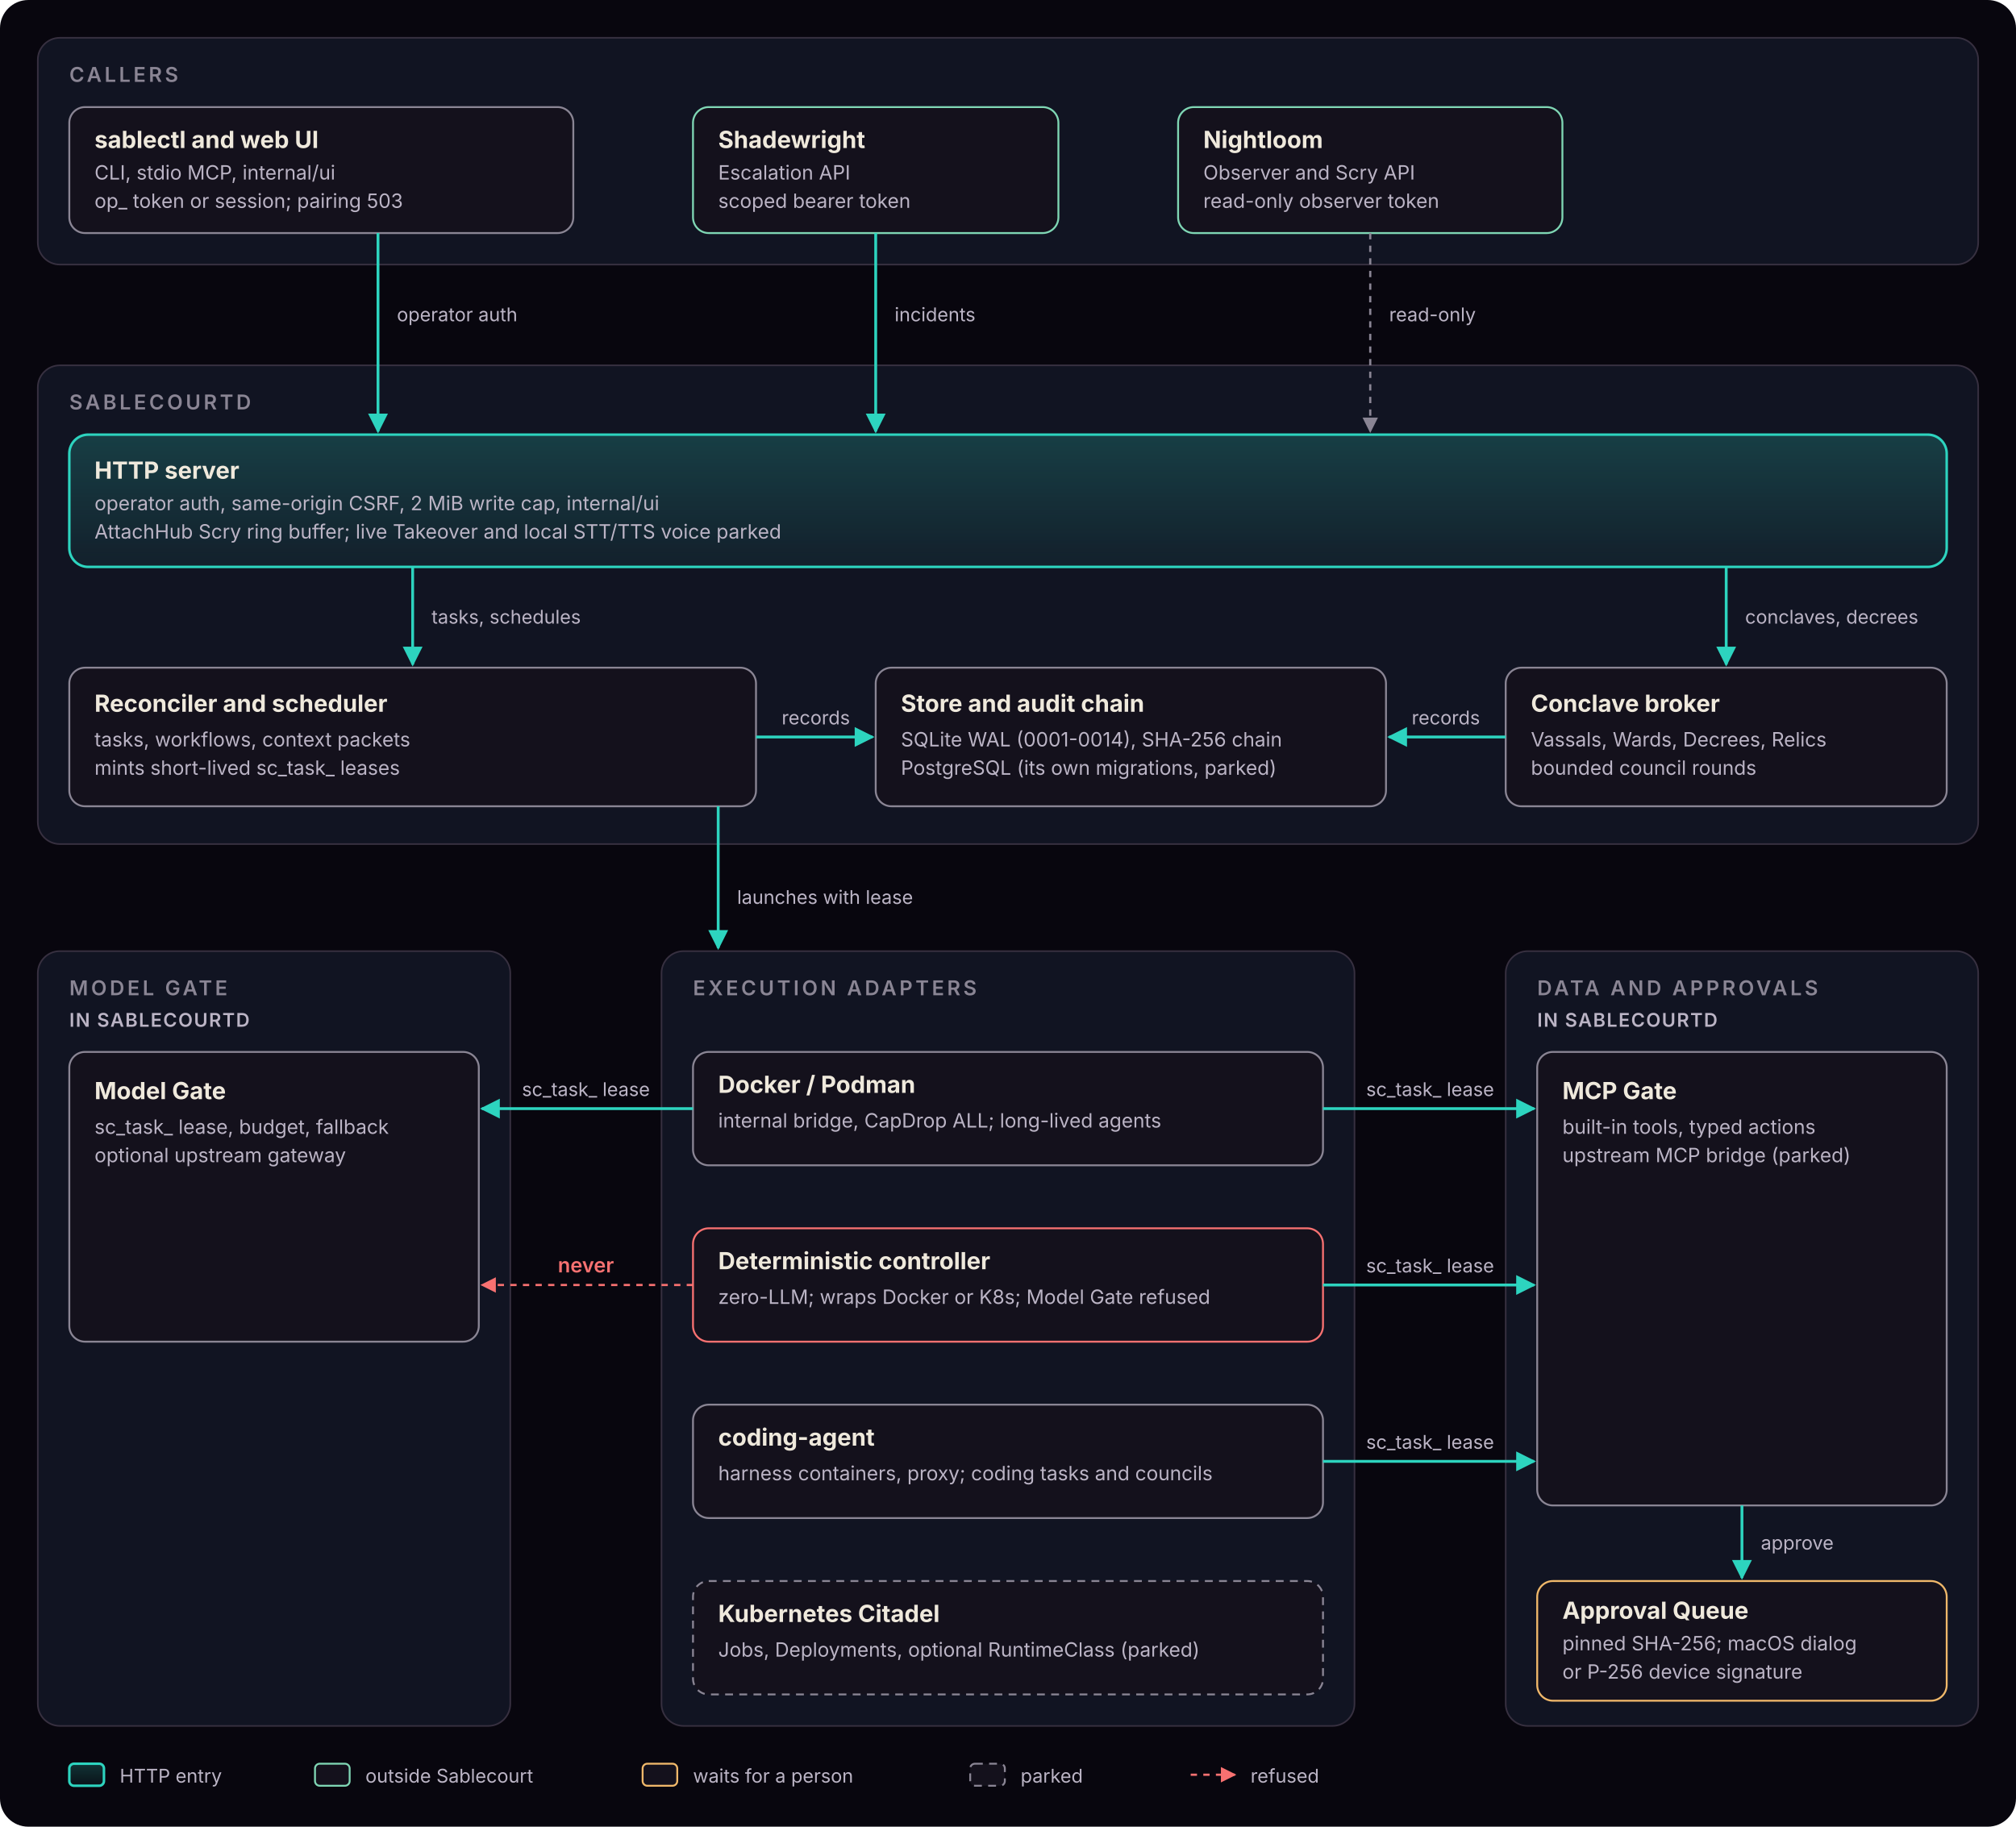
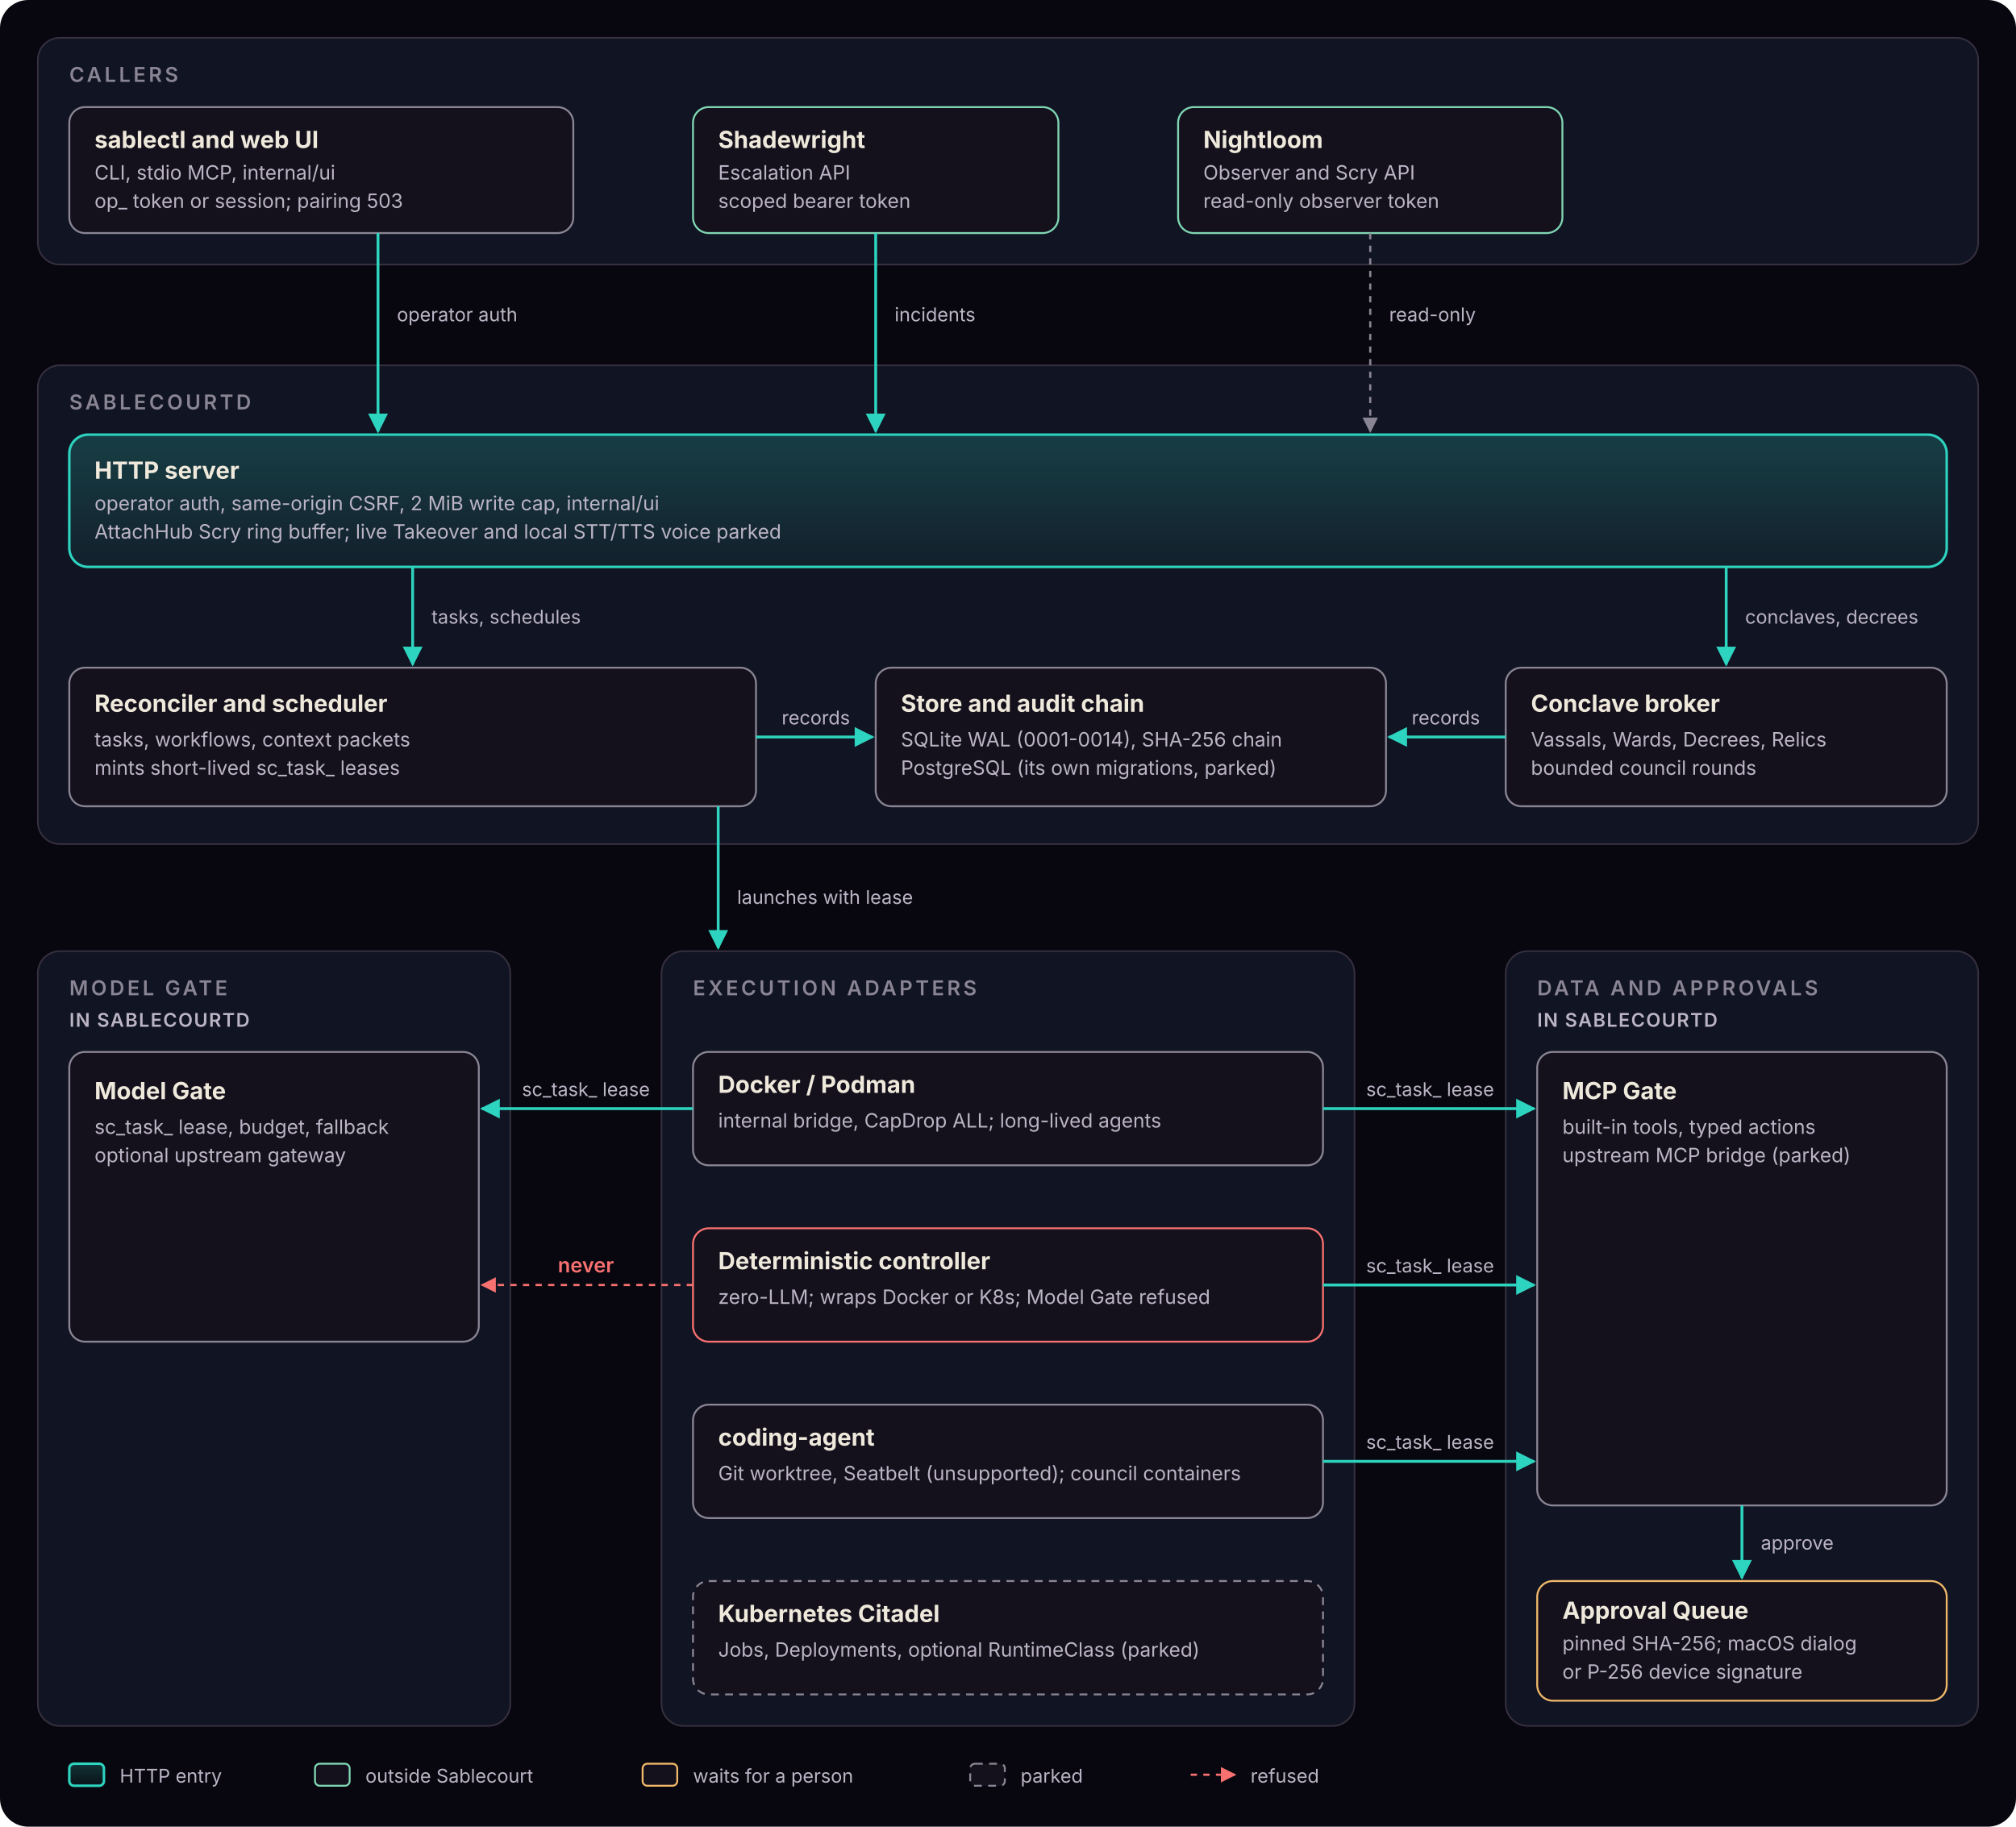
<svg xmlns="http://www.w3.org/2000/svg" viewBox="0 0 1280 1160" role="img" aria-labelledby="t d" data-diagram="components" font-family="system-ui, -apple-system, BlinkMacSystemFont, 'Segoe UI', sans-serif">
  <defs>
    <marker id="a" viewBox="0 0 10 10" refX="9" refY="5" markerWidth="7" markerHeight="7" orient="auto-start-reverse">
      <path d="M0 0 10 5 0 10z" fill="#2dd4bf" />
    </marker>
    <marker id="m" viewBox="0 0 10 10" refX="9" refY="5" markerWidth="7" markerHeight="7" orient="auto-start-reverse">
      <path d="M0 0 10 5 0 10z" fill="#8a8594" />
    </marker>
    <marker id="x" viewBox="0 0 10 10" refX="9" refY="5" markerWidth="7" markerHeight="7" orient="auto-start-reverse">
      <path d="M0 0 10 5 0 10z" fill="#f87171" />
    </marker>
    <linearGradient id="glow" x1="0" y1="0" x2="0" y2="1">
      <stop offset="0" stop-color="#2dd4bf" stop-opacity=".22" />
      <stop offset="1" stop-color="#2dd4bf" stop-opacity=".06" />
    </linearGradient>
    <style>
      .lane{fill:#111422;stroke:#373040}
      .lanet{fill:#8a8594;font-size:13px;font-weight:600;letter-spacing:.14em}
      .box{fill:#14111c;stroke:#8a8594;stroke-width:1.2}
      .key{fill:url(#glow);stroke:#2dd4bf;stroke-width:1.6}
      .ext{fill:#14111c;stroke:#7fd6b4;stroke-width:1.2}
      .plan{fill:#14111c;stroke:#8a8594;stroke-width:1.2;stroke-dasharray:5 4}
      .wait{fill:#14111c;stroke:#f0b86a;stroke-width:1.2}
      .bad{fill:#14111c;stroke:#f87171;stroke-width:1.2}
      .frame{fill:none;stroke:#bbb4c5;stroke-dasharray:5 5;stroke-width:1.2}
      .h{fill:#efe9dc;font-size:15px;font-weight:650}
      .s{fill:#bbb4c5;font-size:12.5px}
      .cap{fill:#8a8594;font-size:12.5px}
      .pn{fill:#8a8594;font-size:12px;font-weight:600;letter-spacing:.06em}
      .n{fill:#2dd4bf;font-size:12px;font-weight:700;letter-spacing:.08em}
      .idt{fill:#bbb4c5;font-size:12px;font-weight:600;letter-spacing:.06em}
      .lbl{fill:#bbb4c5;font-size:12px}
      .no{fill:#f87171;font-size:13px;font-weight:600}
      .f{stroke:#2dd4bf;stroke-width:1.8;fill:none}
      .r{stroke:#8a8594;stroke-width:1.4;fill:none;stroke-dasharray:4 4}
      .deny{stroke:#f87171;stroke-width:1.4;fill:none;stroke-dasharray:4 4}
      .life{stroke:#373040;stroke-width:1.2;fill:none;stroke-dasharray:4 4}
    </style>
  </defs>
  <rect width="1280" height="1160" rx="18" fill="#08060e" />
  <rect class="lane" x="24" y="24" width="1232" height="144" rx="14" />
  <text class="lanet" x="44" y="52">CALLERS</text>
  <rect class="box" x="44" y="68" width="320" height="80" rx="10" />
  <text class="h" x="60" y="94">sablectl and web UI</text>
  <text class="s" x="60" y="114">CLI, stdio MCP, internal/ui</text>
  <text class="s" x="60" y="132">op_ token or session; pairing 503</text>
  <rect class="ext" x="440" y="68" width="232" height="80" rx="10" />
  <text class="h" x="456" y="94">Shadewright</text>
  <text class="s" x="456" y="114">Escalation API</text>
  <text class="s" x="456" y="132">scoped bearer token</text>
  <rect class="ext" x="748" y="68" width="244" height="80" rx="10" />
  <text class="h" x="764" y="94">Nightloom</text>
  <text class="s" x="764" y="114">Observer and Scry API</text>
  <text class="s" x="764" y="132">read-only observer token</text>
  <rect class="lane" x="24" y="232" width="1232" height="304" rx="14" />
  <text class="lanet" x="44" y="260">SABLECOURTD</text>
  <rect class="key" x="44" y="276" width="1192" height="84" rx="12" />
  <text class="h" x="60" y="304">HTTP server</text>
  <text class="s" x="60" y="324">operator auth, same-origin CSRF, 2 MiB write cap, internal/ui</text>
  <text class="s" x="60" y="342">AttachHub Scry ring buffer; live Takeover and local STT/TTS voice parked</text>
  <rect class="box" x="44" y="424" width="436" height="88" rx="10" />
  <text class="h" x="60" y="452">Reconciler and scheduler</text>
  <text class="s" x="60" y="474">tasks, workflows, context packets</text>
  <text class="s" x="60" y="492">mints short-lived sc_task_ leases</text>
  <rect class="box" x="556" y="424" width="324" height="88" rx="10" />
  <text class="h" x="572" y="452">Store and audit chain</text>
  <text class="s" x="572" y="474">SQLite WAL (0001-0014), SHA-256 chain</text>
  <text class="s" x="572" y="492">PostgreSQL (its own migrations, parked)</text>
  <rect class="box" x="956" y="424" width="280" height="88" rx="10" />
  <text class="h" x="972" y="452">Conclave broker</text>
  <text class="s" x="972" y="474">Vassals, Wards, Decrees, Relics</text>
  <text class="s" x="972" y="492">bounded council rounds</text>
  <rect class="lane" x="24" y="604" width="300" height="492" rx="14" />
  <text class="lanet" x="44" y="632">MODEL GATE</text>
  <text class="idt" x="44" y="652">IN SABLECOURTD</text>
  <rect class="box" x="44" y="668" width="260" height="184" rx="10" />
  <text class="h" x="60" y="698">Model Gate</text>
  <text class="s" x="60" y="720">sc_task_ lease, budget, fallback</text>
  <text class="s" x="60" y="738">optional upstream gateway</text>
  <rect class="lane" x="420" y="604" width="440" height="492" rx="14" />
  <text class="lanet" x="440" y="632">EXECUTION ADAPTERS</text>
  <rect class="box" x="440" y="668" width="400" height="72" rx="10" />
  <text class="h" x="456" y="694">Docker / Podman</text>
  <text class="s" x="456" y="716">internal bridge, CapDrop ALL; long-lived agents</text>
  <rect class="bad" x="440" y="780" width="400" height="72" rx="10" />
  <text class="h" x="456" y="806">Deterministic controller</text>
  <text class="s" x="456" y="828">zero-LLM; wraps Docker or K8s; Model Gate refused</text>
  <rect class="box" x="440" y="892" width="400" height="72" rx="10" />
  <text class="h" x="456" y="918">coding-agent</text>
-   <text class="s" x="456" y="940">harness containers, proxy; coding tasks and councils</text>
+   <text class="s" x="456" y="940">Git worktree, Seatbelt (unsupported); council containers</text>
  <rect class="plan" x="440" y="1004" width="400" height="72" rx="10" />
  <text class="h" x="456" y="1030">Kubernetes Citadel</text>
  <text class="s" x="456" y="1052">Jobs, Deployments, optional RuntimeClass (parked)</text>
  <rect class="lane" x="956" y="604" width="300" height="492" rx="14" />
  <text class="lanet" x="976" y="632">DATA AND APPROVALS</text>
  <text class="idt" x="976" y="652">IN SABLECOURTD</text>
  <rect class="box" x="976" y="668" width="260" height="288" rx="10" />
  <text class="h" x="992" y="698">MCP Gate</text>
  <text class="s" x="992" y="720">built-in tools, typed actions</text>
  <text class="s" x="992" y="738">upstream MCP bridge (parked)</text>
  <rect class="wait" x="976" y="1004" width="260" height="76" rx="10" />
  <text class="h" x="992" y="1028">Approval Queue</text>
  <text class="s" x="992" y="1048">pinned SHA-256; macOS dialog</text>
  <text class="s" x="992" y="1066">or P-256 device signature</text>
  <path class="f" d="M240 148V274" marker-end="url(#a)" />
  <text class="lbl" x="252" y="204">operator auth</text>
  <path class="f" d="M556 148V274" marker-end="url(#a)" />
  <text class="lbl" x="568" y="204">incidents</text>
  <path class="r" d="M870 148V274" marker-end="url(#m)" />
  <text class="lbl" x="882" y="204">read-only</text>
  <path class="f" d="M262 360V422" marker-end="url(#a)" />
  <text class="lbl" x="274" y="396">tasks, schedules</text>
  <path class="f" d="M1096 360V422" marker-end="url(#a)" />
  <text class="lbl" x="1108" y="396">conclaves, decrees</text>
  <path class="f" d="M480 468H554" marker-end="url(#a)" />
  <text class="lbl" x="518" y="460" text-anchor="middle">records</text>
  <path class="f" d="M956 468H882" marker-end="url(#a)" />
  <text class="lbl" x="918" y="460" text-anchor="middle">records</text>
  <path class="f" d="M456 512V602" marker-end="url(#a)" />
  <text class="lbl" x="468" y="574">launches with lease</text>
  <path class="f" d="M440 704H306" marker-end="url(#a)" />
  <text class="lbl" x="372" y="696" text-anchor="middle">sc_task_ lease</text>
  <path class="f" d="M840 704H974" marker-end="url(#a)" />
  <text class="lbl" x="908" y="696" text-anchor="middle">sc_task_ lease</text>
  <path class="deny" d="M440 816H306" marker-end="url(#x)" />
  <text class="no" x="372" y="808" text-anchor="middle">never</text>
  <path class="f" d="M840 816H974" marker-end="url(#a)" />
  <text class="lbl" x="908" y="808" text-anchor="middle">sc_task_ lease</text>
  <path class="f" d="M840 928H974" marker-end="url(#a)" />
  <text class="lbl" x="908" y="920" text-anchor="middle">sc_task_ lease</text>
  <path class="f" d="M1106 956V1002" marker-end="url(#a)" />
  <text class="lbl" x="1118" y="984">approve</text>
  <rect class="key" x="44" y="1120" width="22" height="14" rx="3" />
  <text class="lbl" x="76" y="1132">HTTP entry</text>
  <rect class="ext" x="200" y="1120" width="22" height="14" rx="3" />
  <text class="lbl" x="232" y="1132">outside Sablecourt</text>
  <rect class="wait" x="408" y="1120" width="22" height="14" rx="3" />
  <text class="lbl" x="440" y="1132">waits for a person</text>
  <rect class="plan" x="616" y="1120" width="22" height="14" rx="3" />
  <text class="lbl" x="648" y="1132">parked</text>
  <path class="deny" d="M756 1127H784" marker-end="url(#x)" />
  <text class="lbl" x="794" y="1132">refused</text>
</svg>
